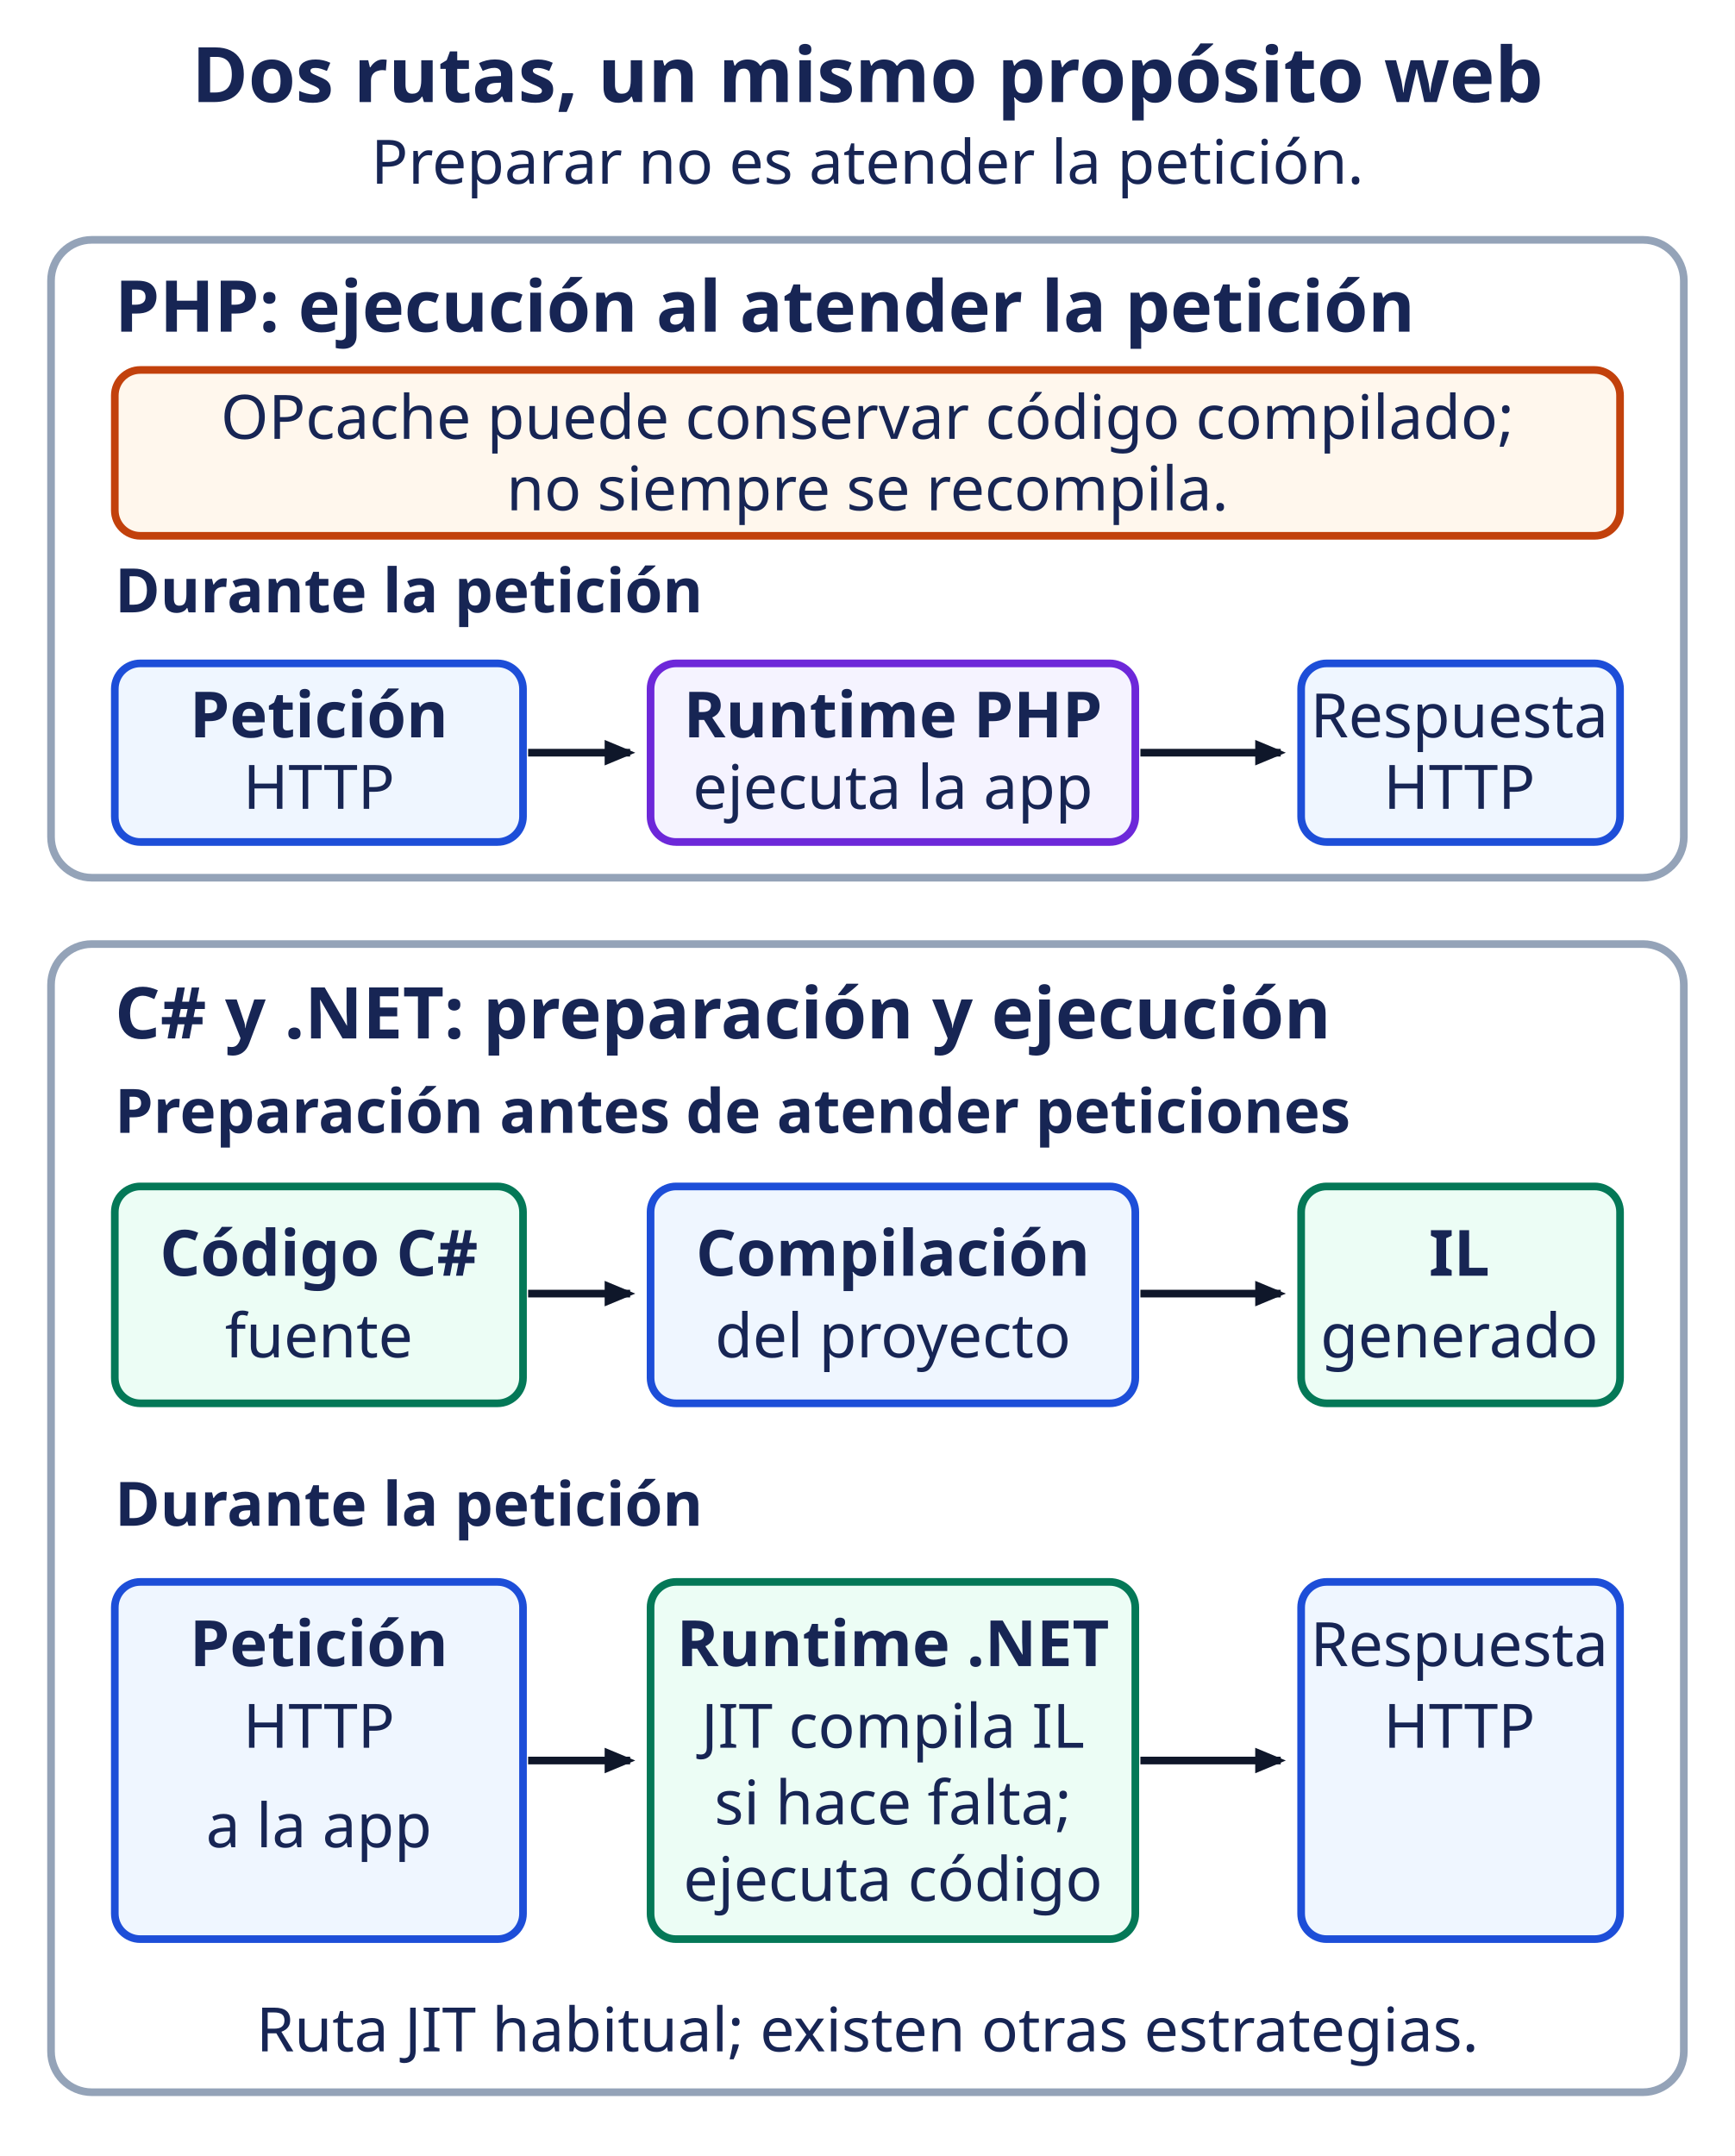
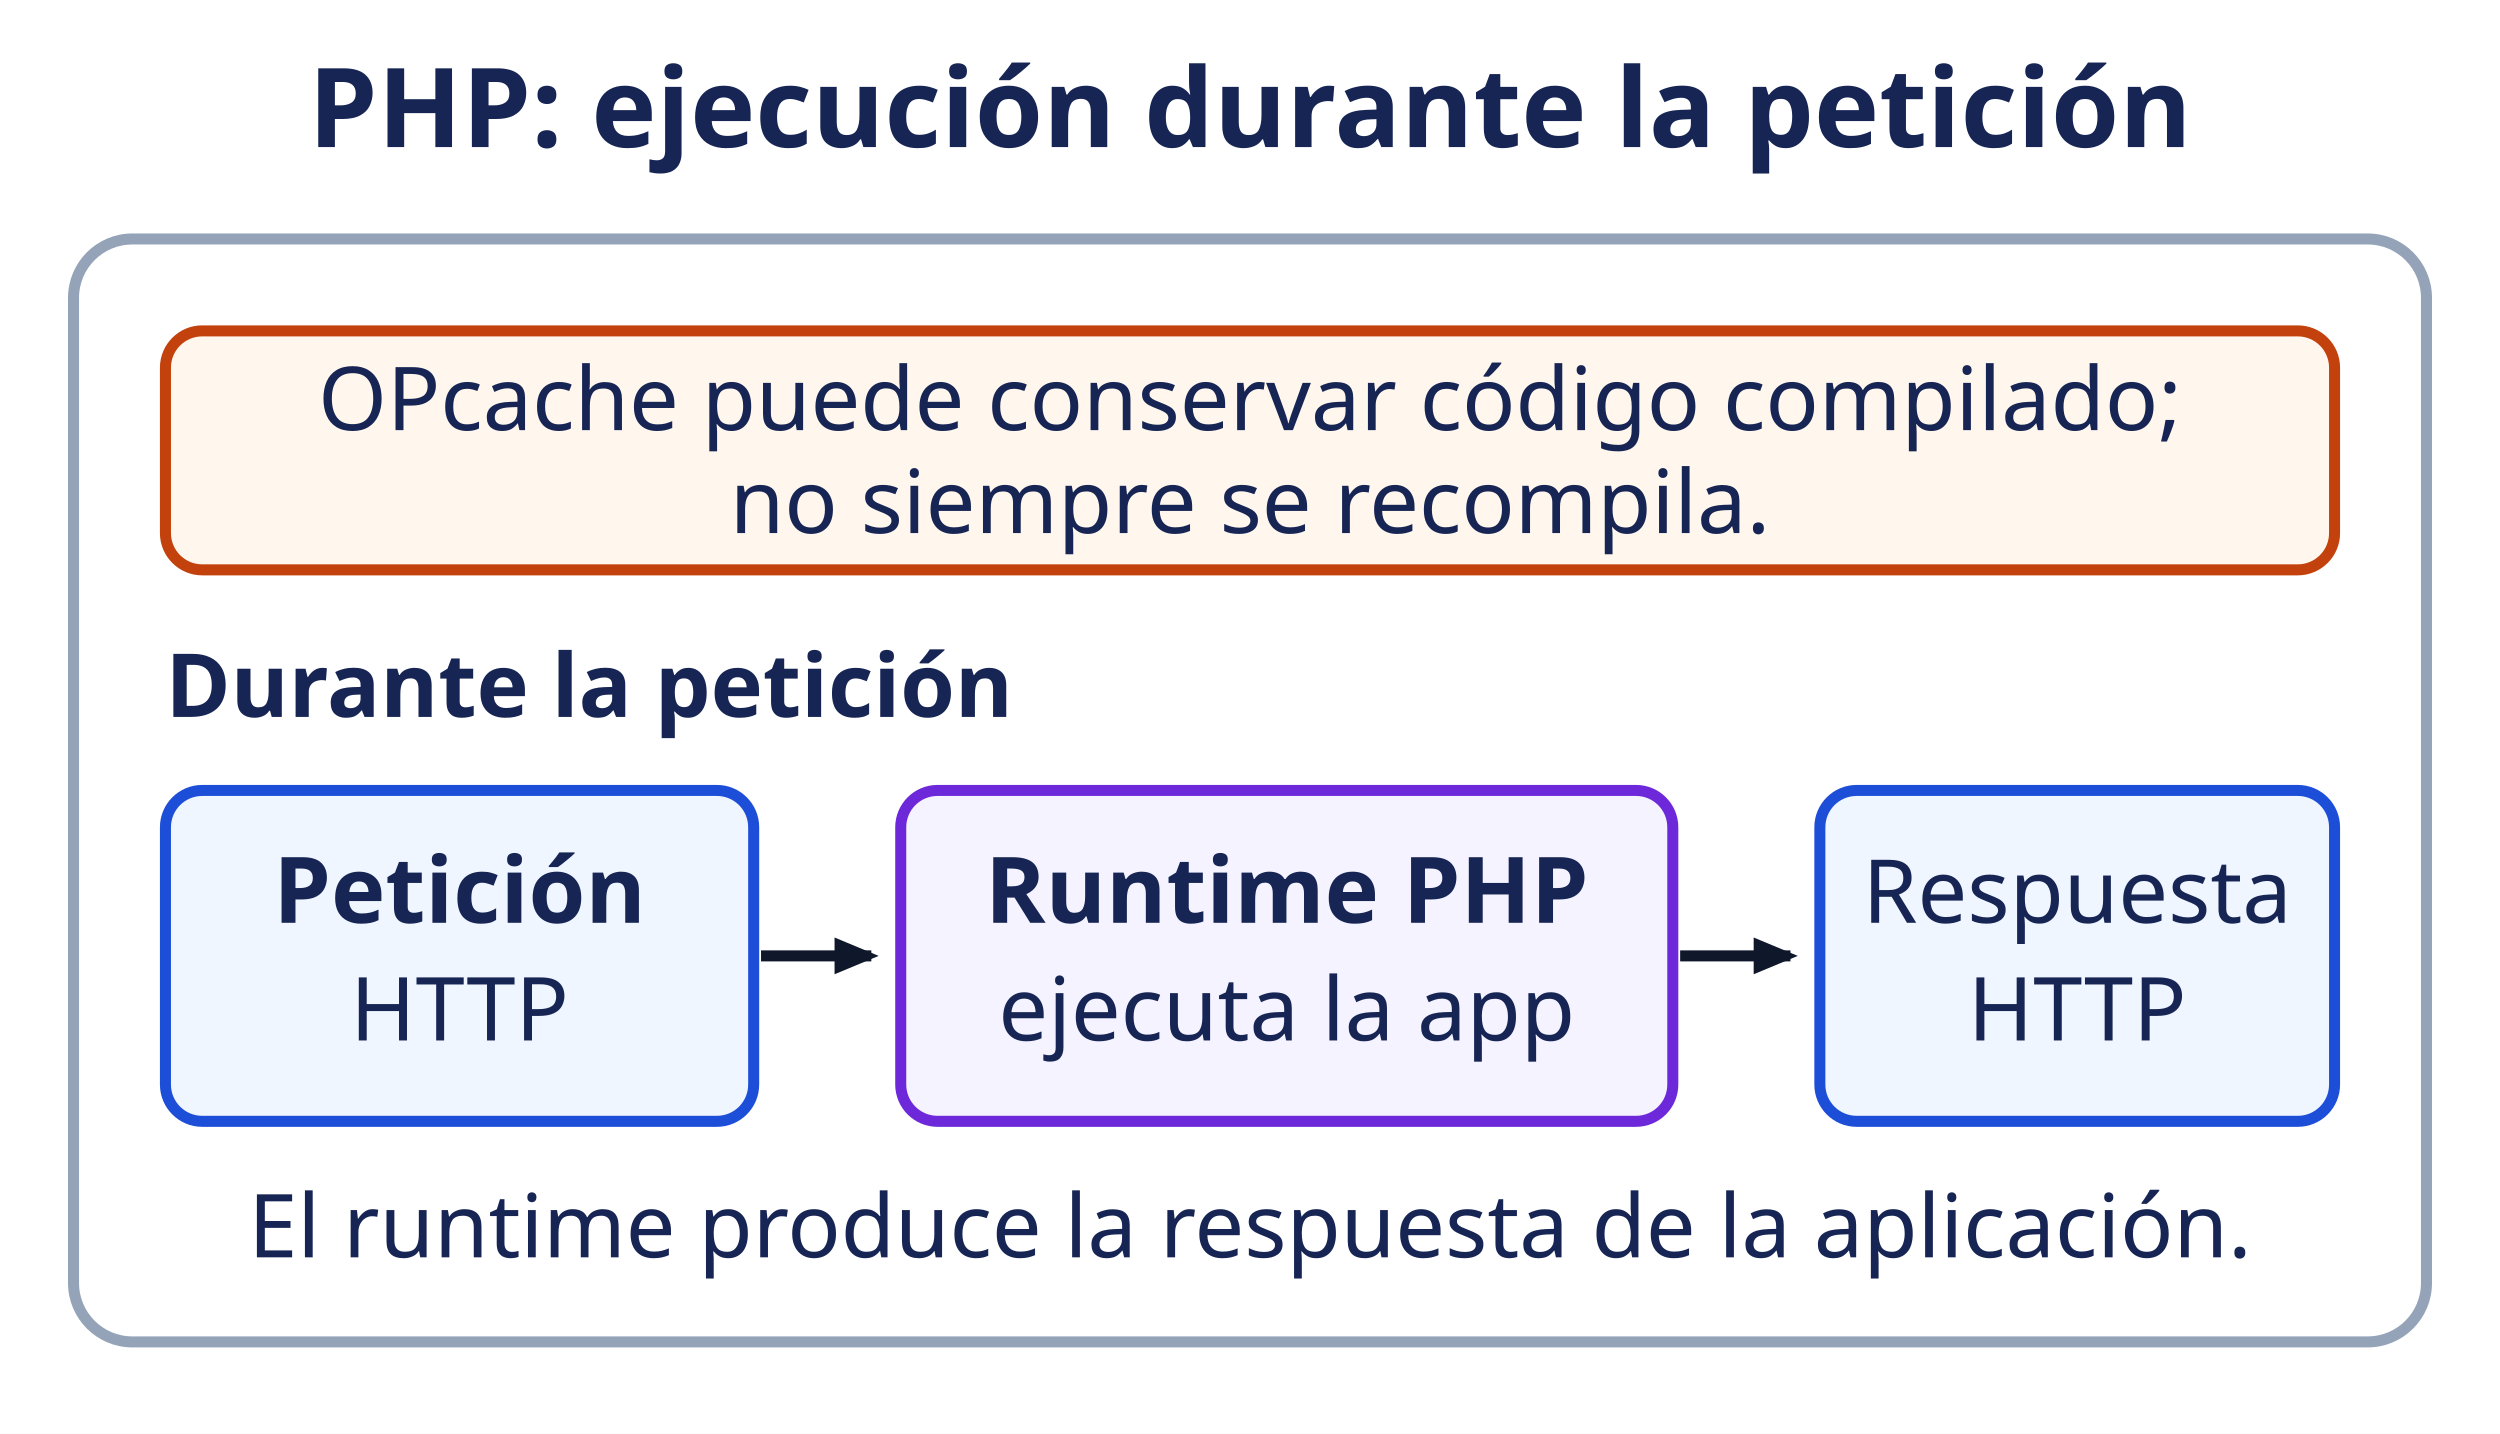
- <svg xmlns="http://www.w3.org/2000/svg" width="680" height="845" viewBox="0 0 680 845" role="img" aria-labelledby="title desc">
+ <svg xmlns="http://www.w3.org/2000/svg" width="680" height="390" viewBox="0 0 680 390" role="img" aria-labelledby="title desc">
  <style>
    text { font-family: system-ui, sans-serif; fill: #172554; }
    .panel { fill: #ffffff; stroke: #94a3b8; stroke-width: 3; }
    .php { fill: #f5f3ff; stroke: #6d28d9; stroke-width: 3; }
-     .dotnet { fill: #ecfdf5; stroke: #047857; stroke-width: 3; }
    .neutral { fill: #eff6ff; stroke: #1d4ed8; stroke-width: 3; }
    .note { fill: #fff7ed; stroke: #c2410c; stroke-width: 3; }
    .arrow { fill: none; stroke: #0f172a; stroke-width: 3; marker-end: url(#arrow); }
  </style>
  <defs>
    <marker id="arrow" markerUnits="userSpaceOnUse" markerWidth="12" markerHeight="10" refX="10" refY="5" orient="auto">
      <path d="M0 0 L12 5 L0 10 Z" fill="#0f172a" />
    </marker>
  </defs>
-   <rect width="680" height="845" fill="#ffffff" />
-   <text x="340" y="40" text-anchor="middle" font-size="30" font-weight="700">Dos rutas, un mismo propósito web</text>
-   <text x="340" y="72" text-anchor="middle" font-size="24">Preparar no es atender la petición.</text>
-   <rect class="panel" x="20" y="94" width="640" height="250" rx="16" />
-   <text x="45" y="130" font-size="28" font-weight="700">PHP: ejecución al atender la petición</text>
-   <rect class="note" x="45" y="145" width="590" height="65" rx="10" />
-   <text x="340" y="172" text-anchor="middle" font-size="24">OPcache puede conservar código compilado;</text>
-   <text x="340" y="200" text-anchor="middle" font-size="24">no siempre se recompila.</text>
-   <text x="45" y="240" font-size="24" font-weight="700">Durante la petición</text>
-   <rect class="neutral" x="45" y="260" width="160" height="70" rx="10" />
-   <text x="125" y="289" text-anchor="middle" font-size="25" font-weight="700">Petición</text>
-   <text x="125" y="317" text-anchor="middle" font-size="24">HTTP</text>
-   <rect class="php" x="255" y="260" width="190" height="70" rx="10" />
-   <text x="350" y="289" text-anchor="middle" font-size="25" font-weight="700">Runtime PHP</text>
-   <text x="350" y="317" text-anchor="middle" font-size="24">ejecuta la app</text>
-   <rect class="neutral" x="510" y="260" width="125" height="70" rx="10" />
-   <text x="572" y="289" text-anchor="middle" font-size="24">Respuesta</text>
-   <text x="572" y="317" text-anchor="middle" font-size="24">HTTP</text>
-   <line class="arrow" x1="207" y1="295" x2="247" y2="295" />
-   <line class="arrow" x1="447" y1="295" x2="502" y2="295" />
-   <rect class="panel" x="20" y="370" width="640" height="450" rx="16" />
-   <text x="45" y="407" font-size="28" font-weight="700">C# y .NET: preparación y ejecución</text>
-   <text x="45" y="444" font-size="24" font-weight="700">Preparación antes de atender peticiones</text>
-   <rect class="dotnet" x="45" y="465" width="160" height="85" rx="10" />
-   <text x="125" y="500" text-anchor="middle" font-size="25" font-weight="700">Código C#</text>
-   <text x="125" y="532" text-anchor="middle" font-size="24">fuente</text>
-   <rect class="neutral" x="255" y="465" width="190" height="85" rx="10" />
-   <text x="350" y="500" text-anchor="middle" font-size="25" font-weight="700">Compilación</text>
-   <text x="350" y="532" text-anchor="middle" font-size="24">del proyecto</text>
-   <rect class="dotnet" x="510" y="465" width="125" height="85" rx="10" />
-   <text x="572" y="500" text-anchor="middle" font-size="25" font-weight="700">IL</text>
-   <text x="572" y="532" text-anchor="middle" font-size="24">generado</text>
-   <line class="arrow" x1="207" y1="507" x2="247" y2="507" />
-   <line class="arrow" x1="447" y1="507" x2="502" y2="507" />
-   <text x="45" y="598" font-size="24" font-weight="700">Durante la petición</text>
-   <rect class="neutral" x="45" y="620" width="160" height="140" rx="10" />
-   <text x="125" y="653" text-anchor="middle" font-size="25" font-weight="700">Petición</text>
-   <text x="125" y="685" text-anchor="middle" font-size="24">HTTP</text>
-   <text x="125" y="724" text-anchor="middle" font-size="24">a la app</text>
-   <rect class="dotnet" x="255" y="620" width="190" height="140" rx="10" />
-   <text x="350" y="653" text-anchor="middle" font-size="25" font-weight="700">Runtime .NET</text>
-   <text x="350" y="685" text-anchor="middle" font-size="24">JIT compila IL</text>
-   <text x="350" y="715" text-anchor="middle" font-size="24">si hace falta;</text>
-   <text x="350" y="745" text-anchor="middle" font-size="24">ejecuta código</text>
-   <rect class="neutral" x="510" y="620" width="125" height="140" rx="10" />
-   <text x="572" y="653" text-anchor="middle" font-size="24">Respuesta</text>
-   <text x="572" y="685" text-anchor="middle" font-size="24">HTTP</text>
-   <line class="arrow" x1="207" y1="690" x2="247" y2="690" />
-   <line class="arrow" x1="447" y1="690" x2="502" y2="690" />
-   <text x="340" y="804" text-anchor="middle" font-size="24">Ruta JIT habitual; existen otras estrategias.</text>
+   <rect width="680" height="390" fill="#ffffff" />
+   <text x="340" y="40" text-anchor="middle" font-size="30" font-weight="700">PHP: ejecución durante la petición</text>
+   <rect class="panel" x="20" y="65" width="640" height="300" rx="16" />
+   <rect class="note" x="45" y="90" width="590" height="65" rx="10" />
+   <text x="340" y="117" text-anchor="middle" font-size="24">OPcache puede conservar código compilado;</text>
+   <text x="340" y="145" text-anchor="middle" font-size="24">no siempre se recompila.</text>
+   <text x="45" y="195" font-size="24" font-weight="700">Durante la petición</text>
+   <rect class="neutral" x="45" y="215" width="160" height="90" rx="10" />
+   <text x="125" y="251" text-anchor="middle" font-size="25" font-weight="700">Petición</text>
+   <text x="125" y="283" text-anchor="middle" font-size="24">HTTP</text>
+   <rect class="php" x="245" y="215" width="210" height="90" rx="10" />
+   <text x="350" y="251" text-anchor="middle" font-size="25" font-weight="700">Runtime PHP</text>
+   <text x="350" y="283" text-anchor="middle" font-size="24">ejecuta la app</text>
+   <rect class="neutral" x="495" y="215" width="140" height="90" rx="10" />
+   <text x="565" y="251" text-anchor="middle" font-size="24">Respuesta</text>
+   <text x="565" y="283" text-anchor="middle" font-size="24">HTTP</text>
+   <line class="arrow" x1="207" y1="260" x2="237" y2="260" />
+   <line class="arrow" x1="457" y1="260" x2="487" y2="260" />
+   <text x="340" y="342" text-anchor="middle" font-size="24">El runtime produce la respuesta de la aplicación.</text>
</svg>
